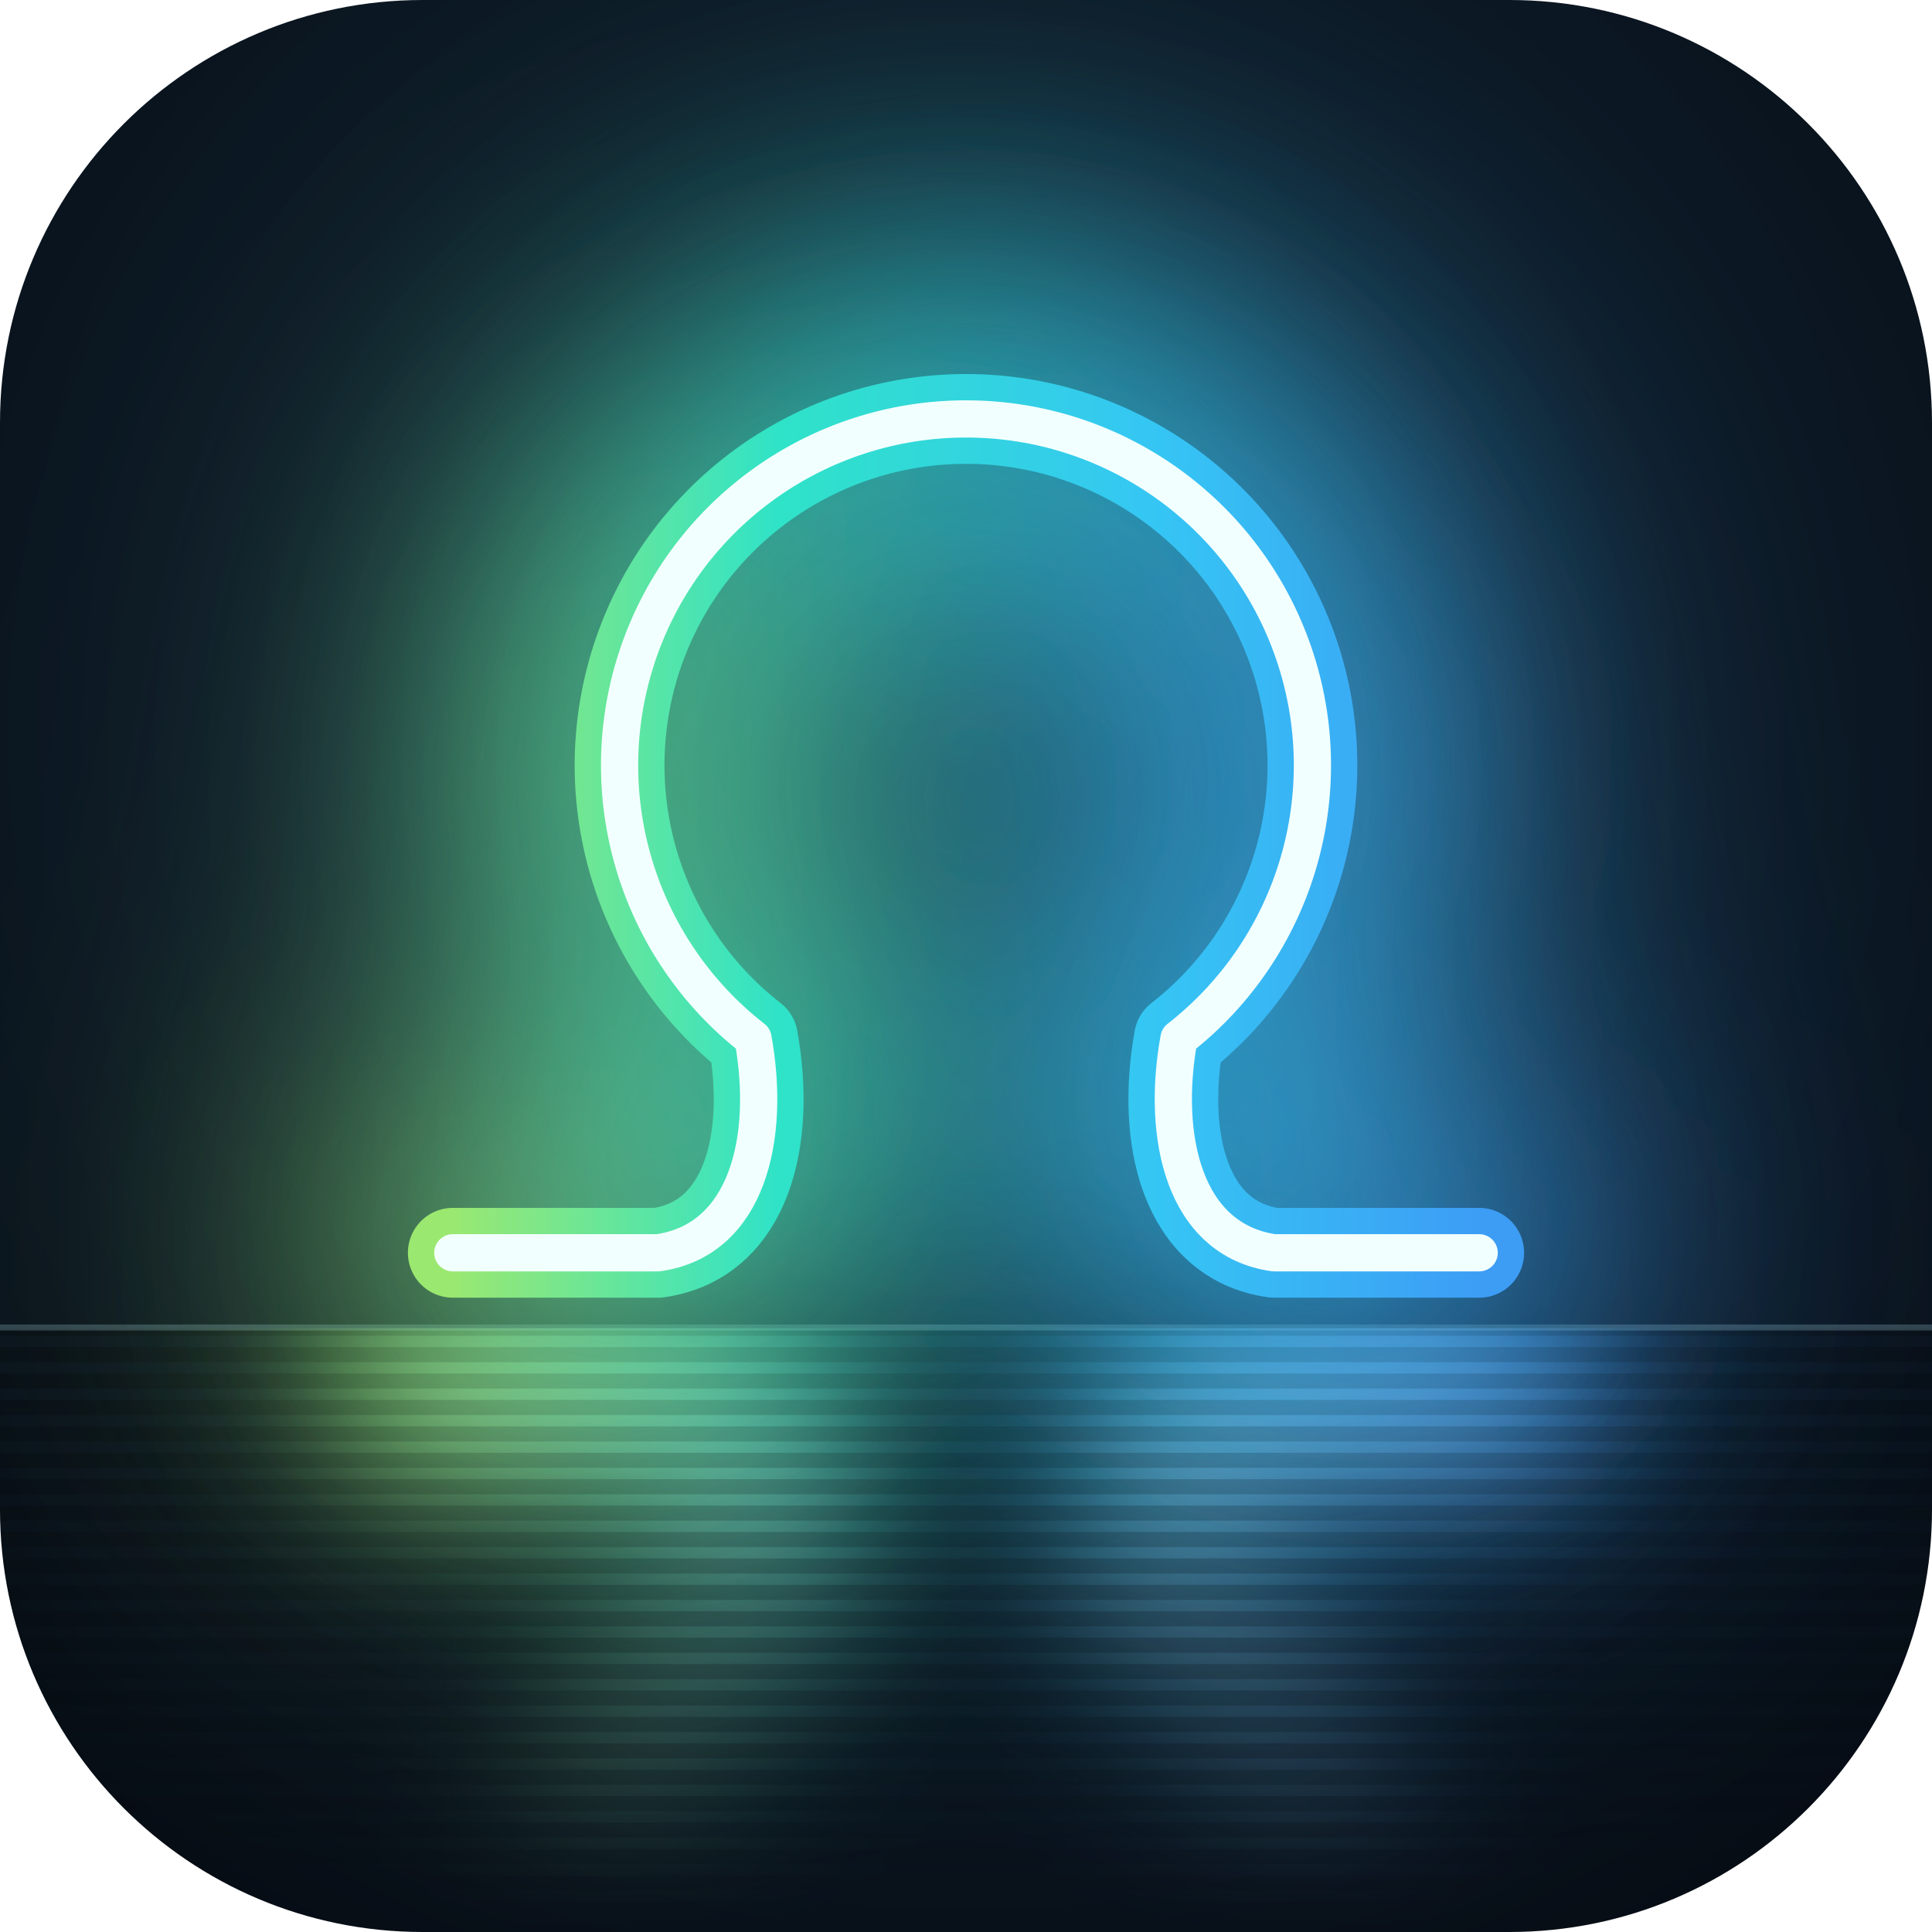
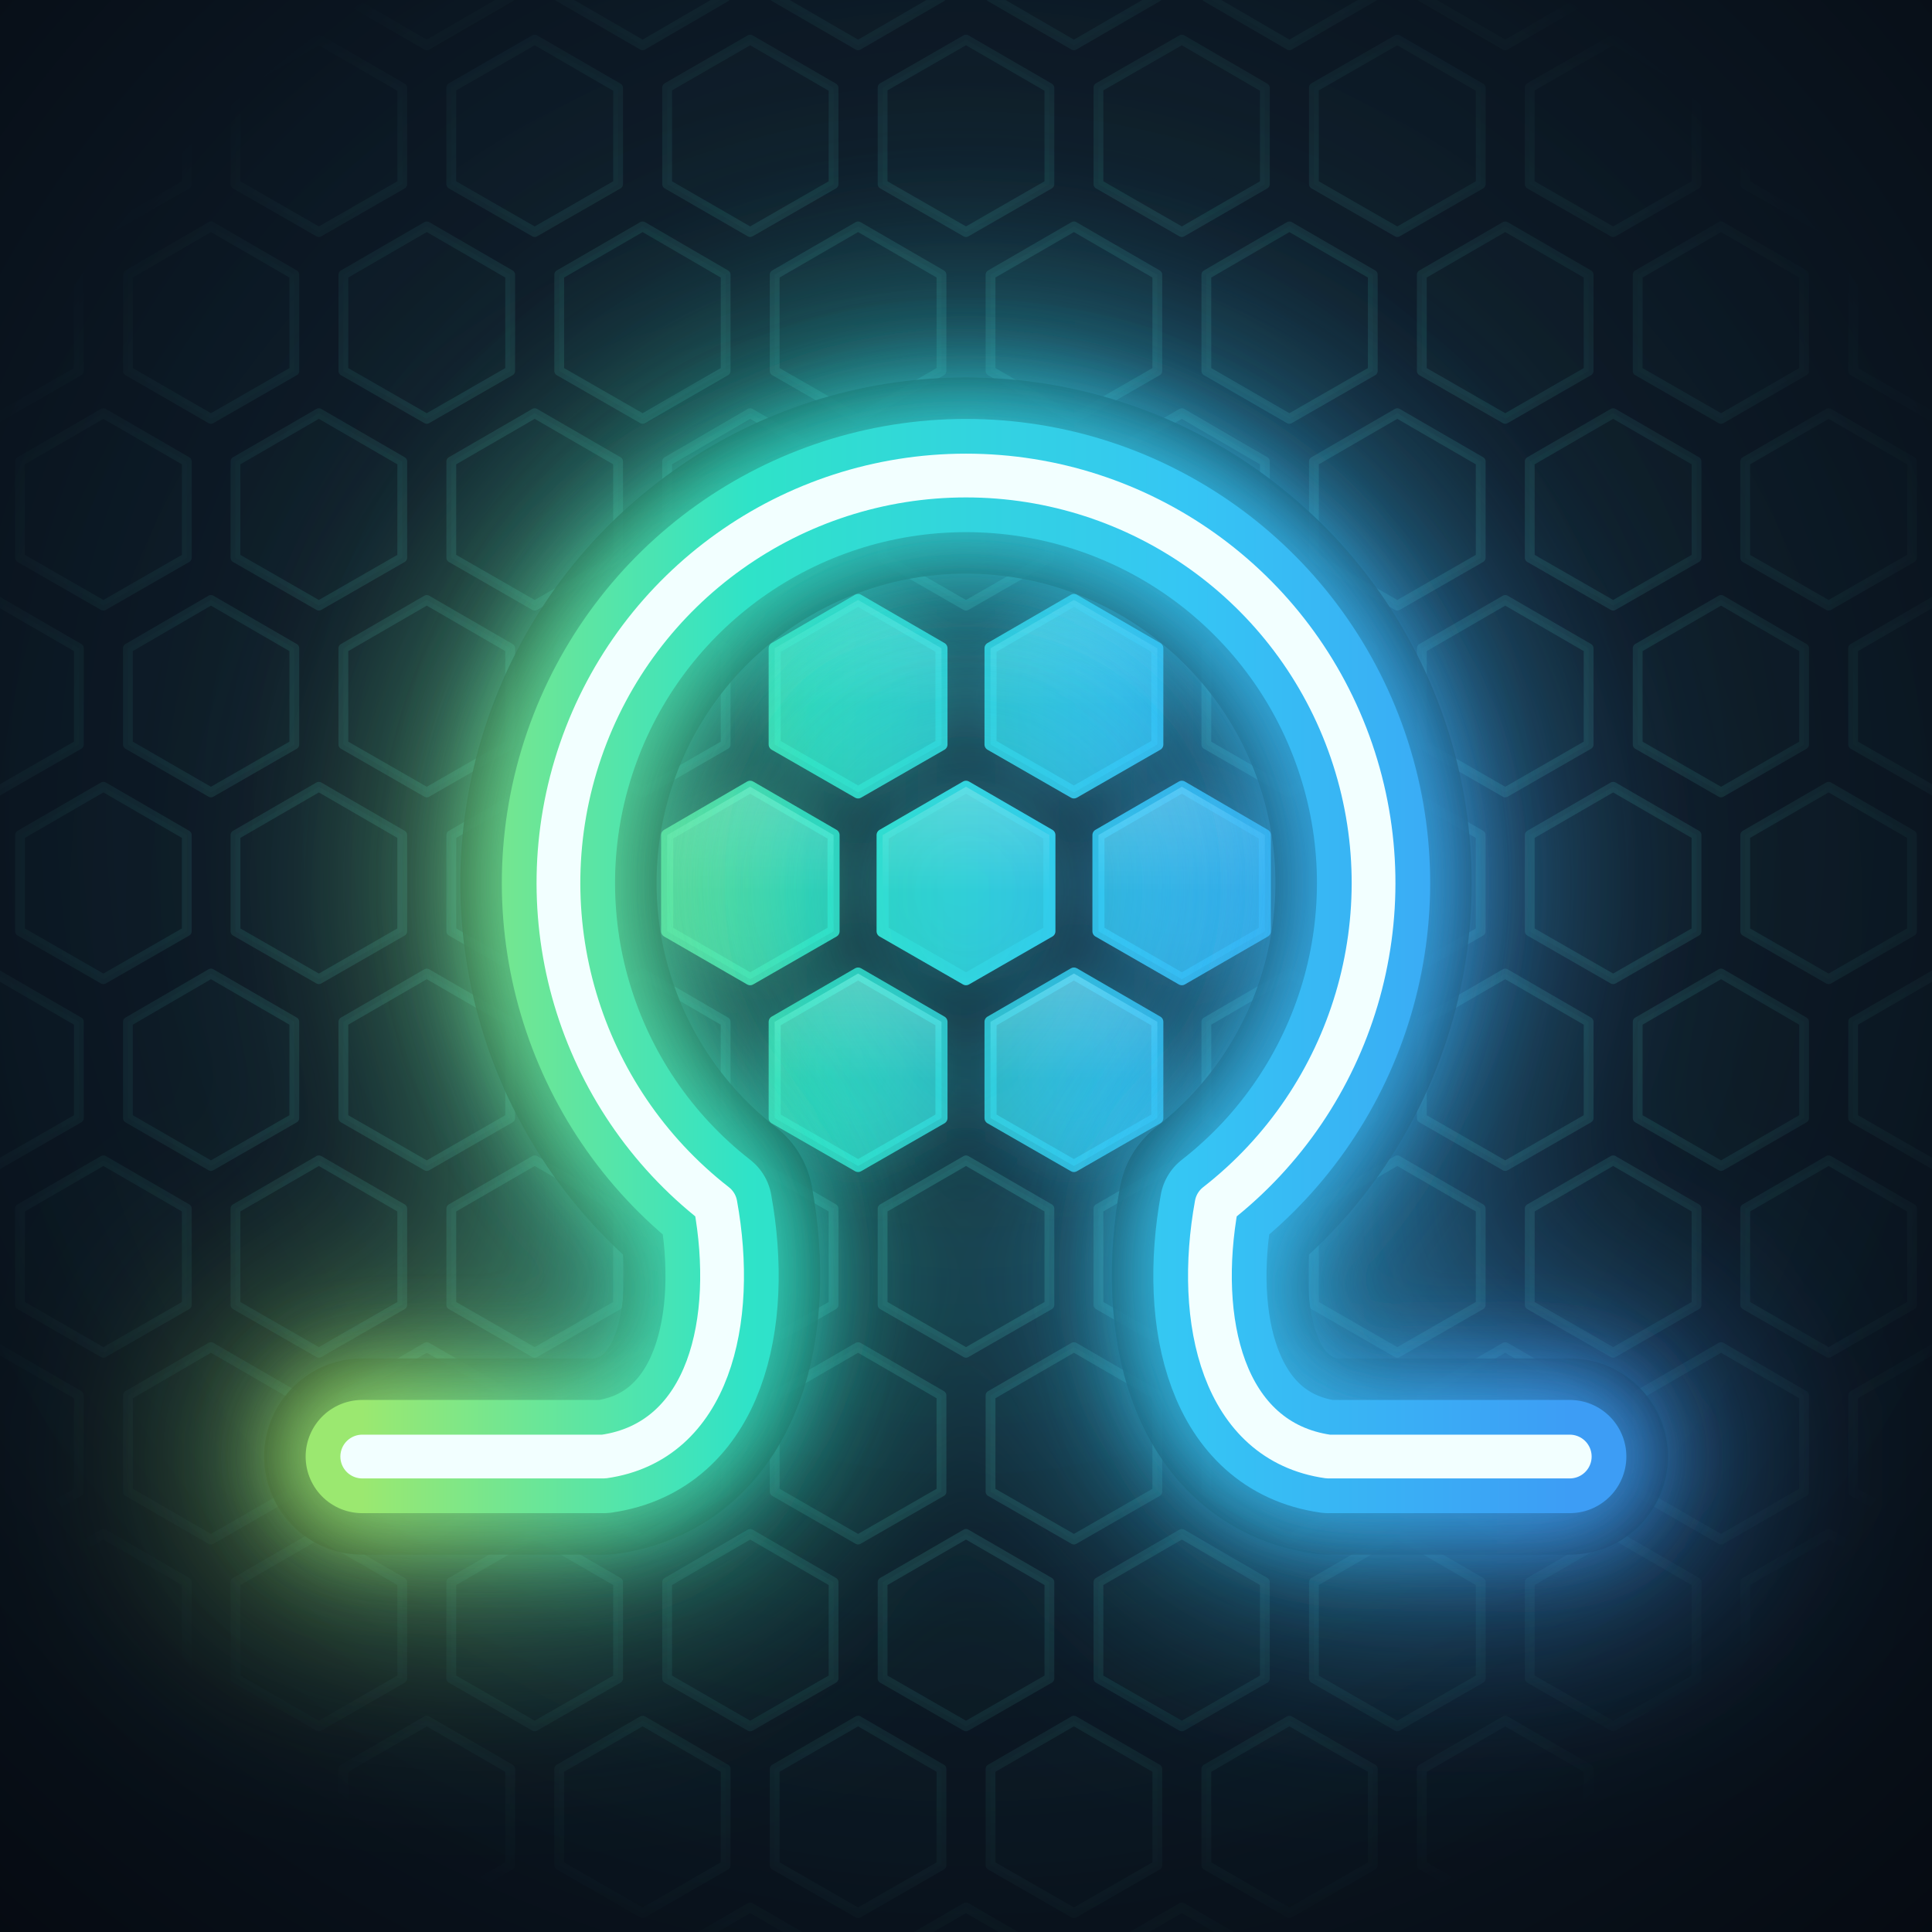
<svg xmlns="http://www.w3.org/2000/svg" viewBox="0 0 512 512" width="512" height="512" role="img" aria-label="Omega Logic">
  <defs>
-     <radialGradient id="tile" cx=".5" cy=".38" r=".78">
+     <radialGradient id="tile" cx=".5" cy=".42" r=".78">
      <stop offset="0" stop-color="#17293A" />
      <stop offset=".55" stop-color="#0C1824" />
      <stop offset="1" stop-color="#050A11" />
    </radialGradient>
-     <linearGradient id="neon" x1="0" y1="0" x2="1" y2="0">
+     <linearGradient id="neon" x1="96" y1="0" x2="416" y2="0" gradientUnits="userSpaceOnUse">
      <stop offset="0" stop-color="#9BE870" />
      <stop offset=".32" stop-color="#2FE3C8" />
      <stop offset=".68" stop-color="#35C6F4" />
      <stop offset="1" stop-color="#3D9DF5" />
    </linearGradient>
+     <linearGradient id="neonG" x1="10" y1="0" x2="90" y2="0" gradientUnits="userSpaceOnUse">
+       <stop offset="0" stop-color="#9BE870" />
+       <stop offset=".32" stop-color="#2FE3C8" />
+       <stop offset=".68" stop-color="#35C6F4" />
+       <stop offset="1" stop-color="#3D9DF5" />
+     </linearGradient>
+     <linearGradient id="cellG" x1="141.685" y1="0" x2="370.315" y2="0" gradientUnits="userSpaceOnUse">
+       <stop offset="0" stop-color="#9BE870" />
+       <stop offset=".32" stop-color="#2FE3C8" />
+       <stop offset=".68" stop-color="#35C6F4" />
+       <stop offset="1" stop-color="#3D9DF5" />
+     </linearGradient>
+     <linearGradient id="sheen" x1="0" y1="0" x2="0" y2="1">
+       <stop offset="0" stop-color="#fff" stop-opacity=".22" />
+       <stop offset=".55" stop-color="#fff" stop-opacity="0" />
+     </linearGradient>
+     <radialGradient id="fieldFade" cx="256" cy="240" r="290" gradientUnits="userSpaceOnUse">
+       <stop offset="0" stop-color="#fff" stop-opacity="1" />
+       <stop offset=".6" stop-color="#fff" stop-opacity=".55" />
+       <stop offset="1" stop-color="#fff" stop-opacity="0" />
+     </radialGradient>
+     <mask id="field">
+       <rect width="512" height="512" fill="url(#fieldFade)" />
+     </mask>
+     <filter id="cellGlow" x="-50%" y="-50%" width="200%" height="200%">
+       <feGaussianBlur stdDeviation="9" />
+     </filter>
    <filter id="halo" x="-60%" y="-60%" width="220%" height="220%">
-       <feGaussianBlur stdDeviation="11" />
+       <feGaussianBlur stdDeviation="3" />
    </filter>
    <filter id="halo2" x="-90%" y="-90%" width="280%" height="280%">
-       <feGaussianBlur stdDeviation="24" />
+       <feGaussianBlur stdDeviation="7" />
    </filter>
-     <filter id="soft" x="-45%" y="-45%" width="190%" height="190%">
-       <feGaussianBlur stdDeviation="6" />
-     </filter>
-     <linearGradient id="fadeG" x1="0" y1="0" x2="0" y2="1">
-       <stop offset="0" stop-color="#fff" stop-opacity=".95" />
-       <stop offset=".42" stop-color="#fff" stop-opacity=".45" />
-       <stop offset="1" stop-color="#fff" stop-opacity="0" />
-     </linearGradient>
-     <mask id="fade">
-       <rect x="0" y="352" width="512" height="160" fill="url(#fadeG)" />
-     </mask>
-     <pattern id="ripple" width="8" height="7" patternUnits="userSpaceOnUse">
-       <rect width="8" height="4" fill="#000" opacity=".26" />
-     </pattern>
-     <clipPath id="tileClip">
-       <rect width="512" height="512" rx="112" />
-     </clipPath>
  </defs>
-   <g clip-path="url(#tileClip)">
-     <rect width="512" height="512" fill="url(#tile)" />
-     <g mask="url(#fade)">
-       <g transform="translate(0 704) scale(1 -1)">
-         <g transform="translate(86 60) scale(3.4)" fill="none" stroke-linecap="round" stroke-linejoin="round" filter="url(#soft)">
-           <path d="M10 80H26C33 79 34.8 71 33.4 63.3A27 27 0 1 1 66.6 63.3C65.2 71 67 79 74 80H90" stroke="url(#neon)" stroke-width="20" opacity=".7" />
-           <path d="M10 80H26C33 79 34.8 71 33.4 63.3A27 27 0 1 1 66.6 63.3C65.2 71 67 79 74 80H90" stroke="url(#neon)" stroke-width="9" />
-           <path d="M10 80H26C33 79 34.8 71 33.4 63.3A27 27 0 1 1 66.6 63.3C65.2 71 67 79 74 80H90" stroke="#EAFFFF" stroke-width="3.4" opacity=".8" />
-         </g>
-       </g>
-       <rect x="0" y="352" width="512" height="160" fill="url(#ripple)" />
-     </g>
-     <rect x="0" y="351" width="512" height="1.6" fill="#BFF4FF" opacity=".22" />
-     <g transform="translate(86 60) scale(3.4)" fill="none" stroke-linecap="round" stroke-linejoin="round">
-       <path d="M10 80H26C33 79 34.8 71 33.4 63.3A27 27 0 1 1 66.6 63.3C65.2 71 67 79 74 80H90" stroke="url(#neon)" stroke-width="24" filter="url(#halo2)" opacity=".6" />
-       <path d="M10 80H26C33 79 34.8 71 33.4 63.3A27 27 0 1 1 66.6 63.3C65.2 71 67 79 74 80H90" stroke="url(#neon)" stroke-width="13" filter="url(#halo)" opacity=".95" />
-       <path d="M10 80H26C33 79 34.8 71 33.4 63.3A27 27 0 1 1 66.6 63.3C65.2 71 67 79 74 80H90" stroke="url(#neon)" stroke-width="7" />
-       <path d="M10 80H26C33 79 34.8 71 33.4 63.3A27 27 0 1 1 66.6 63.3C65.2 71 67 79 74 80H90" stroke="#F2FFFF" stroke-width="2.9" />
-     </g>
+   <rect width="512" height="512" fill="url(#tile)" />
+   <g mask="url(#field)" fill="#2FE3C8" fill-opacity=".045" stroke="#5FE6D6" stroke-opacity=".23" stroke-width="2.6" stroke-linejoin="round">
+     <path d="M-1.2 -39.0L20.9 -26.3L20.9 -0.8L-1.2 12.0L-23.3 -0.8L-23.3 -26.3Z" />
+     <path d="M55.9 -39.0L78.0 -26.3L78.0 -0.8L55.9 12.0L33.9 -0.8L33.9 -26.3Z" />
+     <path d="M113.1 -39.0L135.2 -26.3L135.2 -0.8L113.1 12.0L91.0 -0.8L91.0 -26.3Z" />
+     <path d="M170.3 -39.0L192.3 -26.3L192.3 -0.8L170.3 12.0L148.2 -0.8L148.2 -26.3Z" />
+     <path d="M227.4 -39.0L249.5 -26.3L249.5 -0.8L227.4 12.0L205.3 -0.8L205.3 -26.3Z" />
+     <path d="M284.6 -39.0L306.7 -26.3L306.7 -0.8L284.6 12.0L262.5 -0.8L262.5 -26.3Z" />
+     <path d="M341.7 -39.0L363.8 -26.3L363.8 -0.8L341.7 12.0L319.7 -0.8L319.7 -26.3Z" />
+     <path d="M398.9 -39.0L421.0 -26.3L421.0 -0.8L398.9 12.0L376.8 -0.8L376.8 -26.3Z" />
+     <path d="M456.1 -39.0L478.1 -26.3L478.1 -0.8L456.1 12.0L434.0 -0.8L434.0 -26.3Z" />
+     <path d="M513.2 -39.0L535.3 -26.3L535.3 -0.8L513.2 12.0L491.1 -0.8L491.1 -26.3Z" />
+     <path d="M-29.8 10.5L-7.7 23.3L-7.7 48.8L-29.8 61.5L-51.9 48.8L-51.9 23.2Z" />
+     <path d="M27.4 10.5L49.5 23.3L49.5 48.8L27.4 61.5L5.3 48.8L5.3 23.2Z" />
+     <path d="M84.5 10.5L106.6 23.3L106.6 48.8L84.5 61.5L62.4 48.8L62.4 23.2Z" />
+     <path d="M141.7 10.5L163.8 23.3L163.8 48.8L141.7 61.5L119.6 48.8L119.6 23.2Z" />
+     <path d="M198.8 10.5L220.9 23.3L220.9 48.8L198.8 61.5L176.8 48.8L176.8 23.2Z" />
+     <path d="M256.0 10.5L278.1 23.3L278.1 48.8L256.0 61.5L233.9 48.8L233.9 23.2Z" />
+     <path d="M313.2 10.5L335.2 23.3L335.2 48.8L313.2 61.5L291.1 48.8L291.1 23.2Z" />
+     <path d="M370.3 10.5L392.4 23.3L392.4 48.8L370.3 61.5L348.2 48.8L348.2 23.2Z" />
+     <path d="M427.5 10.5L449.6 23.3L449.6 48.8L427.5 61.5L405.4 48.8L405.4 23.2Z" />
+     <path d="M484.6 10.5L506.7 23.3L506.7 48.8L484.6 61.5L462.5 48.8L462.5 23.2Z" />
+     <path d="M541.8 10.5L563.9 23.3L563.9 48.8L541.8 61.5L519.7 48.8L519.7 23.2Z" />
+     <path d="M-1.2 60.0L20.9 72.8L20.9 98.3L-1.2 111.0L-23.3 98.3L-23.3 72.8Z" />
+     <path d="M55.9 60.0L78.0 72.8L78.0 98.3L55.9 111.0L33.9 98.3L33.9 72.8Z" />
+     <path d="M113.1 60.0L135.2 72.8L135.2 98.3L113.1 111.0L91.0 98.3L91.0 72.8Z" />
+     <path d="M170.3 60.0L192.3 72.8L192.3 98.3L170.3 111.0L148.2 98.3L148.2 72.8Z" />
+     <path d="M227.4 60.0L249.5 72.8L249.5 98.3L227.4 111.0L205.3 98.3L205.3 72.8Z" />
+     <path d="M284.6 60.0L306.7 72.8L306.7 98.3L284.6 111.0L262.5 98.3L262.5 72.8Z" />
+     <path d="M341.7 60.0L363.8 72.8L363.8 98.3L341.7 111.0L319.7 98.3L319.7 72.8Z" />
+     <path d="M398.9 60.0L421.0 72.8L421.0 98.3L398.9 111.0L376.8 98.3L376.8 72.8Z" />
+     <path d="M456.1 60.0L478.1 72.8L478.1 98.3L456.1 111.0L434.0 98.3L434.0 72.8Z" />
+     <path d="M513.2 60.0L535.3 72.8L535.3 98.3L513.2 111.0L491.1 98.3L491.1 72.8Z" />
+     <path d="M-29.8 109.5L-7.7 122.3L-7.7 147.8L-29.8 160.5L-51.9 147.8L-51.9 122.3Z" />
+     <path d="M27.4 109.5L49.5 122.3L49.5 147.8L27.4 160.5L5.3 147.8L5.3 122.3Z" />
+     <path d="M84.5 109.5L106.6 122.3L106.6 147.8L84.5 160.5L62.4 147.8L62.4 122.3Z" />
+     <path d="M141.7 109.5L163.8 122.3L163.8 147.8L141.7 160.5L119.6 147.8L119.6 122.3Z" />
+     <path d="M198.8 109.5L220.9 122.3L220.9 147.8L198.8 160.5L176.8 147.8L176.8 122.3Z" />
+     <path d="M256.0 109.5L278.1 122.3L278.1 147.8L256.0 160.5L233.9 147.8L233.9 122.3Z" />
+     <path d="M313.2 109.5L335.2 122.3L335.2 147.8L313.2 160.5L291.1 147.8L291.1 122.3Z" />
+     <path d="M370.3 109.5L392.4 122.3L392.4 147.8L370.3 160.5L348.2 147.8L348.2 122.3Z" />
+     <path d="M427.5 109.5L449.6 122.3L449.6 147.8L427.5 160.5L405.4 147.8L405.4 122.3Z" />
+     <path d="M484.6 109.5L506.7 122.3L506.7 147.8L484.6 160.5L462.5 147.8L462.5 122.3Z" />
+     <path d="M541.8 109.5L563.9 122.3L563.9 147.8L541.8 160.5L519.7 147.8L519.7 122.3Z" />
+     <path d="M-1.2 159.0L20.9 171.8L20.9 197.3L-1.2 210.0L-23.3 197.3L-23.3 171.8Z" />
+     <path d="M55.9 159.0L78.0 171.8L78.0 197.3L55.9 210.0L33.9 197.3L33.9 171.8Z" />
+     <path d="M113.1 159.0L135.2 171.8L135.2 197.3L113.1 210.0L91.0 197.3L91.0 171.8Z" />
+     <path d="M170.3 159.0L192.3 171.8L192.3 197.3L170.3 210.0L148.2 197.3L148.2 171.8Z" />
+     <path d="M341.7 159.0L363.8 171.8L363.8 197.3L341.7 210.0L319.7 197.3L319.7 171.8Z" />
+     <path d="M398.9 159.0L421.0 171.8L421.0 197.3L398.9 210.0L376.8 197.3L376.8 171.8Z" />
+     <path d="M456.1 159.0L478.1 171.8L478.1 197.3L456.1 210.0L434.0 197.3L434.0 171.8Z" />
+     <path d="M513.2 159.0L535.3 171.8L535.3 197.3L513.2 210.0L491.1 197.3L491.1 171.8Z" />
+     <path d="M-29.8 208.5L-7.7 221.3L-7.7 246.8L-29.8 259.5L-51.9 246.8L-51.9 221.3Z" />
+     <path d="M27.4 208.5L49.5 221.3L49.5 246.8L27.4 259.5L5.3 246.8L5.3 221.3Z" />
+     <path d="M84.5 208.5L106.6 221.3L106.6 246.8L84.5 259.5L62.4 246.8L62.4 221.3Z" />
+     <path d="M141.7 208.5L163.8 221.3L163.8 246.8L141.7 259.5L119.6 246.8L119.6 221.3Z" />
+     <path d="M370.3 208.5L392.4 221.3L392.4 246.8L370.3 259.5L348.2 246.8L348.2 221.3Z" />
+     <path d="M427.5 208.5L449.6 221.3L449.6 246.8L427.5 259.5L405.4 246.8L405.4 221.3Z" />
+     <path d="M484.6 208.5L506.7 221.3L506.7 246.8L484.6 259.5L462.5 246.8L462.5 221.3Z" />
+     <path d="M541.8 208.5L563.9 221.3L563.9 246.8L541.8 259.5L519.7 246.8L519.7 221.3Z" />
+     <path d="M-1.2 258.0L20.9 270.8L20.9 296.3L-1.2 309.0L-23.3 296.3L-23.3 270.8Z" />
+     <path d="M55.9 258.0L78.0 270.8L78.0 296.3L55.9 309.0L33.9 296.3L33.9 270.8Z" />
+     <path d="M113.1 258.0L135.2 270.8L135.2 296.3L113.1 309.0L91.0 296.3L91.0 270.8Z" />
+     <path d="M170.3 258.0L192.3 270.8L192.3 296.3L170.3 309.0L148.2 296.3L148.2 270.8Z" />
+     <path d="M341.7 258.0L363.8 270.8L363.8 296.3L341.7 309.0L319.7 296.3L319.7 270.8Z" />
+     <path d="M398.9 258.0L421.0 270.8L421.0 296.3L398.9 309.0L376.8 296.3L376.8 270.8Z" />
+     <path d="M456.1 258.0L478.1 270.8L478.1 296.3L456.1 309.0L434.0 296.3L434.0 270.8Z" />
+     <path d="M513.2 258.0L535.3 270.8L535.3 296.3L513.2 309.0L491.1 296.3L491.1 270.8Z" />
+     <path d="M-29.8 307.5L-7.7 320.3L-7.7 345.8L-29.8 358.5L-51.9 345.8L-51.9 320.3Z" />
+     <path d="M27.4 307.5L49.5 320.3L49.5 345.8L27.4 358.5L5.3 345.8L5.3 320.3Z" />
+     <path d="M84.5 307.5L106.6 320.3L106.6 345.8L84.5 358.5L62.4 345.8L62.4 320.3Z" />
+     <path d="M141.7 307.5L163.8 320.3L163.8 345.8L141.7 358.5L119.6 345.8L119.6 320.3Z" />
+     <path d="M198.8 307.5L220.9 320.3L220.9 345.8L198.8 358.5L176.8 345.8L176.8 320.3Z" />
+     <path d="M256.0 307.5L278.1 320.3L278.1 345.8L256.0 358.5L233.9 345.8L233.9 320.3Z" />
+     <path d="M313.2 307.5L335.2 320.3L335.2 345.8L313.2 358.5L291.1 345.8L291.1 320.3Z" />
+     <path d="M370.3 307.5L392.4 320.3L392.4 345.8L370.3 358.5L348.2 345.8L348.2 320.3Z" />
+     <path d="M427.5 307.5L449.6 320.3L449.6 345.8L427.5 358.5L405.4 345.8L405.4 320.3Z" />
+     <path d="M484.6 307.5L506.7 320.3L506.7 345.8L484.6 358.5L462.5 345.8L462.5 320.3Z" />
+     <path d="M541.8 307.5L563.9 320.3L563.9 345.8L541.8 358.5L519.7 345.8L519.7 320.3Z" />
+     <path d="M-1.2 357.0L20.9 369.8L20.9 395.3L-1.2 408.0L-23.3 395.3L-23.3 369.8Z" />
+     <path d="M55.9 357.0L78.0 369.8L78.0 395.3L55.9 408.0L33.9 395.3L33.9 369.8Z" />
+     <path d="M113.1 357.0L135.2 369.8L135.2 395.3L113.1 408.0L91.0 395.3L91.0 369.8Z" />
+     <path d="M170.3 357.0L192.3 369.8L192.3 395.3L170.3 408.0L148.2 395.3L148.2 369.8Z" />
+     <path d="M227.4 357.0L249.5 369.8L249.5 395.3L227.4 408.0L205.3 395.3L205.3 369.8Z" />
+     <path d="M284.6 357.0L306.7 369.8L306.7 395.3L284.6 408.0L262.5 395.3L262.5 369.8Z" />
+     <path d="M341.7 357.0L363.8 369.8L363.8 395.3L341.7 408.0L319.7 395.3L319.7 369.8Z" />
+     <path d="M398.9 357.0L421.0 369.8L421.0 395.3L398.9 408.0L376.8 395.3L376.8 369.8Z" />
+     <path d="M456.1 357.0L478.1 369.8L478.1 395.3L456.1 408.0L434.0 395.3L434.0 369.8Z" />
+     <path d="M513.2 357.0L535.3 369.8L535.3 395.3L513.2 408.0L491.1 395.3L491.1 369.8Z" />
+     <path d="M-29.8 406.5L-7.7 419.3L-7.7 444.8L-29.8 457.5L-51.9 444.8L-51.9 419.3Z" />
+     <path d="M27.4 406.5L49.5 419.3L49.5 444.8L27.4 457.5L5.3 444.8L5.3 419.3Z" />
+     <path d="M84.5 406.5L106.6 419.3L106.6 444.8L84.5 457.5L62.4 444.8L62.4 419.3Z" />
+     <path d="M141.7 406.5L163.8 419.3L163.8 444.8L141.7 457.5L119.6 444.8L119.6 419.3Z" />
+     <path d="M198.8 406.5L220.9 419.3L220.9 444.8L198.8 457.5L176.8 444.8L176.8 419.3Z" />
+     <path d="M256.0 406.5L278.1 419.3L278.1 444.8L256.0 457.5L233.9 444.8L233.9 419.3Z" />
+     <path d="M313.2 406.5L335.2 419.3L335.2 444.8L313.2 457.5L291.1 444.8L291.1 419.3Z" />
+     <path d="M370.3 406.5L392.4 419.3L392.4 444.8L370.3 457.5L348.2 444.8L348.2 419.3Z" />
+     <path d="M427.5 406.5L449.6 419.3L449.6 444.8L427.5 457.5L405.4 444.8L405.4 419.3Z" />
+     <path d="M484.6 406.5L506.7 419.3L506.7 444.8L484.6 457.5L462.5 444.8L462.5 419.3Z" />
+     <path d="M541.8 406.5L563.9 419.3L563.9 444.8L541.8 457.5L519.7 444.8L519.7 419.3Z" />
+     <path d="M-1.2 456.0L20.9 468.8L20.9 494.3L-1.2 507.0L-23.3 494.3L-23.3 468.8Z" />
+     <path d="M55.9 456.0L78.0 468.8L78.0 494.3L55.9 507.0L33.9 494.3L33.9 468.8Z" />
+     <path d="M113.1 456.0L135.2 468.8L135.2 494.3L113.1 507.0L91.0 494.3L91.0 468.8Z" />
+     <path d="M170.3 456.0L192.3 468.8L192.3 494.3L170.3 507.0L148.2 494.3L148.2 468.8Z" />
+     <path d="M227.4 456.0L249.5 468.8L249.5 494.3L227.4 507.0L205.3 494.3L205.3 468.8Z" />
+     <path d="M284.6 456.0L306.7 468.8L306.7 494.3L284.6 507.0L262.5 494.3L262.5 468.8Z" />
+     <path d="M341.7 456.0L363.8 468.8L363.8 494.3L341.7 507.0L319.7 494.3L319.7 468.8Z" />
+     <path d="M398.9 456.0L421.0 468.8L421.0 494.3L398.9 507.0L376.8 494.3L376.8 468.8Z" />
+     <path d="M456.1 456.0L478.1 468.8L478.1 494.3L456.1 507.0L434.0 494.3L434.0 468.8Z" />
+     <path d="M513.2 456.0L535.3 468.8L535.3 494.3L513.2 507.0L491.1 494.3L491.1 468.8Z" />
+     <path d="M-29.8 505.5L-7.7 518.3L-7.7 543.8L-29.8 556.5L-51.9 543.8L-51.9 518.3Z" />
+     <path d="M27.4 505.5L49.5 518.3L49.5 543.8L27.4 556.5L5.3 543.8L5.3 518.3Z" />
+     <path d="M84.5 505.5L106.6 518.3L106.6 543.8L84.5 556.5L62.4 543.8L62.4 518.3Z" />
+     <path d="M141.7 505.5L163.8 518.3L163.8 543.8L141.7 556.5L119.6 543.8L119.6 518.3Z" />
+     <path d="M198.8 505.5L220.9 518.3L220.9 543.8L198.8 556.5L176.8 543.8L176.8 518.3Z" />
+     <path d="M256.0 505.5L278.1 518.3L278.1 543.8L256.0 556.5L233.9 543.8L233.9 518.3Z" />
+     <path d="M313.2 505.5L335.2 518.3L335.2 543.8L313.2 556.5L291.1 543.8L291.1 518.3Z" />
+     <path d="M370.3 505.5L392.4 518.3L392.4 543.8L370.3 556.5L348.2 543.8L348.2 518.3Z" />
+     <path d="M427.5 505.5L449.6 518.3L449.6 543.8L427.5 556.5L405.4 543.8L405.4 518.3Z" />
+     <path d="M484.6 505.5L506.7 518.3L506.7 543.8L484.6 556.5L462.5 543.8L462.5 518.3Z" />
+     <path d="M541.8 505.5L563.9 518.3L563.9 543.8L541.8 556.5L519.7 543.8L519.7 518.3Z" />
+   </g>
+   <g fill="url(#cellG)" filter="url(#cellGlow)">
+     <path d="M227.4 159.0L249.5 171.8L249.5 197.3L227.4 210.0L205.3 197.3L205.3 171.8Z" opacity="0.46" />
+     <path d="M284.6 159.0L306.7 171.8L306.7 197.3L284.6 210.0L262.5 197.3L262.5 171.8Z" opacity="0.46" />
+     <path d="M198.8 208.5L220.9 221.3L220.9 246.8L198.8 259.5L176.8 246.8L176.8 221.3Z" opacity="0.45" />
+     <path d="M256.0 208.5L278.1 221.3L278.1 246.8L256.0 259.5L233.9 246.8L233.9 221.3Z" opacity="0.50" />
+     <path d="M313.2 208.5L335.2 221.3L335.2 246.8L313.2 259.5L291.1 246.8L291.1 221.3Z" opacity="0.45" />
+     <path d="M227.4 258.0L249.5 270.8L249.5 296.3L227.4 309.0L205.3 296.3L205.3 270.8Z" opacity="0.43" />
+     <path d="M284.6 258.0L306.7 270.8L306.7 296.3L284.6 309.0L262.5 296.3L262.5 270.8Z" opacity="0.43" />
+   </g>
+   <g fill="url(#cellG)" stroke="none">
+     <path d="M227.4 159.0L249.5 171.8L249.5 197.3L227.4 210.0L205.3 197.3L205.3 171.8Z" fill-opacity="0.85" />
+     <path d="M284.6 159.0L306.7 171.8L306.7 197.3L284.6 210.0L262.5 197.3L262.5 171.8Z" fill-opacity="0.85" />
+     <path d="M198.8 208.5L220.9 221.3L220.9 246.8L198.8 259.5L176.8 246.8L176.8 221.3Z" fill-opacity="0.83" />
+     <path d="M256.0 208.5L278.1 221.3L278.1 246.8L256.0 259.5L233.9 246.8L233.9 221.3Z" fill-opacity="0.92" />
+     <path d="M313.2 208.5L335.2 221.3L335.2 246.8L313.2 259.5L291.1 246.8L291.1 221.3Z" fill-opacity="0.83" />
+     <path d="M227.4 258.0L249.5 270.8L249.5 296.3L227.4 309.0L205.3 296.3L205.3 270.8Z" fill-opacity="0.79" />
+     <path d="M284.6 258.0L306.7 270.8L306.7 296.3L284.6 309.0L262.5 296.3L262.5 270.8Z" fill-opacity="0.79" />
+   </g>
+   <g fill="none" stroke="url(#cellG)" stroke-width="3.2" stroke-linejoin="round">
+     <path d="M227.4 159.0L249.5 171.8L249.5 197.3L227.4 210.0L205.3 197.3L205.3 171.8Z" stroke-opacity="0.92" />
+     <path d="M284.6 159.0L306.7 171.8L306.7 197.3L284.6 210.0L262.5 197.3L262.5 171.8Z" stroke-opacity="0.92" />
+     <path d="M198.8 208.5L220.9 221.3L220.9 246.8L198.8 259.5L176.8 246.8L176.8 221.3Z" stroke-opacity="0.90" />
+     <path d="M256.0 208.5L278.1 221.3L278.1 246.8L256.0 259.5L233.9 246.8L233.9 221.3Z" stroke-opacity="1.00" />
+     <path d="M313.2 208.5L335.2 221.3L335.2 246.8L313.2 259.5L291.1 246.8L291.1 221.3Z" stroke-opacity="0.90" />
+     <path d="M227.4 258.0L249.5 270.8L249.5 296.3L227.4 309.0L205.3 296.3L205.3 270.8Z" stroke-opacity="0.86" />
+     <path d="M284.6 258.0L306.7 270.8L306.7 296.3L284.6 309.0L262.5 296.3L262.5 270.8Z" stroke-opacity="0.86" />
+   </g>
+   <g fill="url(#sheen)">
+     <path d="M227.4 159.0L249.5 171.8L249.5 197.3L227.4 210.0L205.3 197.3L205.3 171.8Z" />
+     <path d="M284.6 159.0L306.7 171.8L306.7 197.3L284.6 210.0L262.5 197.3L262.5 171.8Z" />
+     <path d="M198.8 208.5L220.9 221.3L220.9 246.8L198.8 259.5L176.8 246.8L176.8 221.3Z" />
+     <path d="M256.0 208.5L278.1 221.3L278.1 246.8L256.0 259.5L233.9 246.8L233.9 221.3Z" />
+     <path d="M313.2 208.5L335.2 221.3L335.2 246.8L313.2 259.5L291.1 246.8L291.1 221.3Z" />
+     <path d="M227.4 258.0L249.5 270.8L249.5 296.3L227.4 309.0L205.3 296.3L205.3 270.8Z" />
+     <path d="M284.6 258.0L306.7 270.8L306.7 296.3L284.6 309.0L262.5 296.3L262.5 270.8Z" />
+   </g>
+   <g transform="translate(56 66) scale(4)" fill="none" stroke-linecap="round" stroke-linejoin="round">
+     <path d="M10 80H26C33 79 34.8 71 33.4 63.3A27 27 0 1 1 66.6 63.3C65.2 71 67 79 74 80H90" stroke="#050A11" stroke-width="13" opacity=".85" />
+     <path d="M10 80H26C33 79 34.8 71 33.4 63.3A27 27 0 1 1 66.6 63.3C65.2 71 67 79 74 80H90" stroke="url(#neonG)" stroke-width="20" filter="url(#halo2)" opacity=".55" />
+     <path d="M10 80H26C33 79 34.8 71 33.4 63.3A27 27 0 1 1 66.6 63.3C65.2 71 67 79 74 80H90" stroke="url(#neonG)" stroke-width="11" filter="url(#halo)" opacity=".9" />
+     <path d="M10 80H26C33 79 34.8 71 33.4 63.3A27 27 0 1 1 66.6 63.3C65.2 71 67 79 74 80H90" stroke="url(#neonG)" stroke-width="7.5" />
+     <path d="M10 80H26C33 79 34.8 71 33.4 63.3A27 27 0 1 1 66.6 63.3C65.2 71 67 79 74 80H90" stroke="#F2FFFF" stroke-width="2.9" />
  </g>
</svg>
